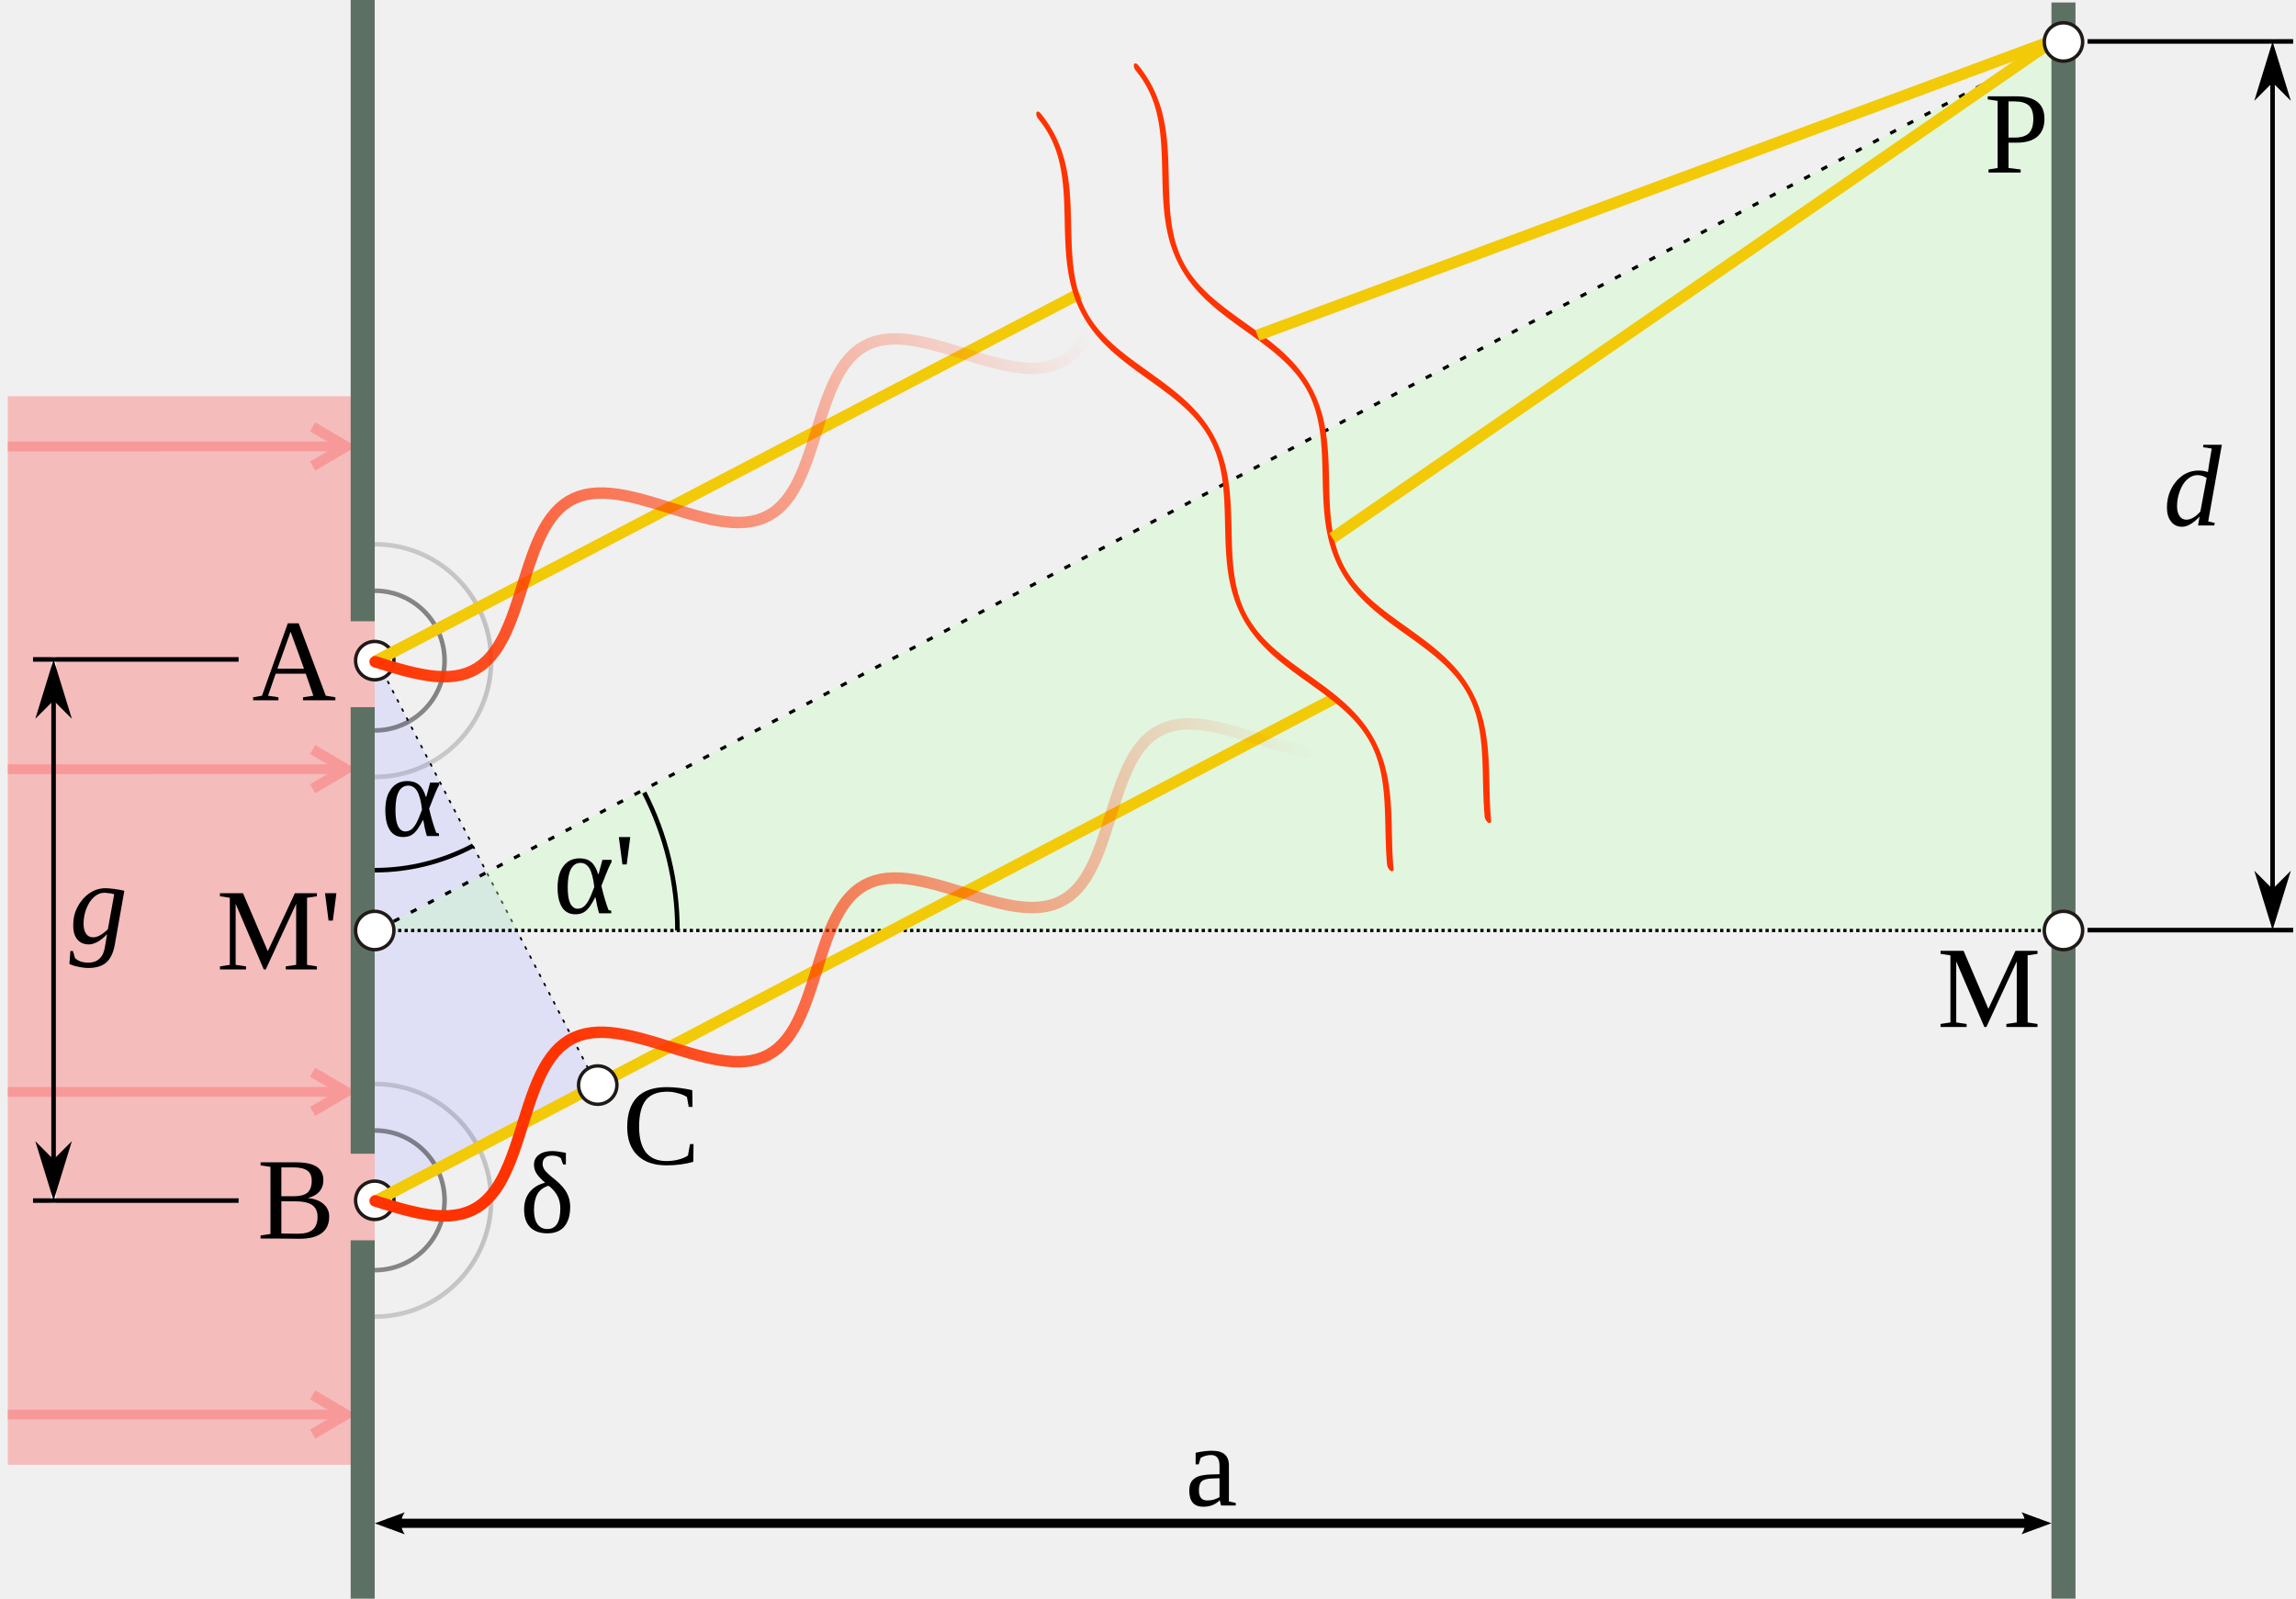
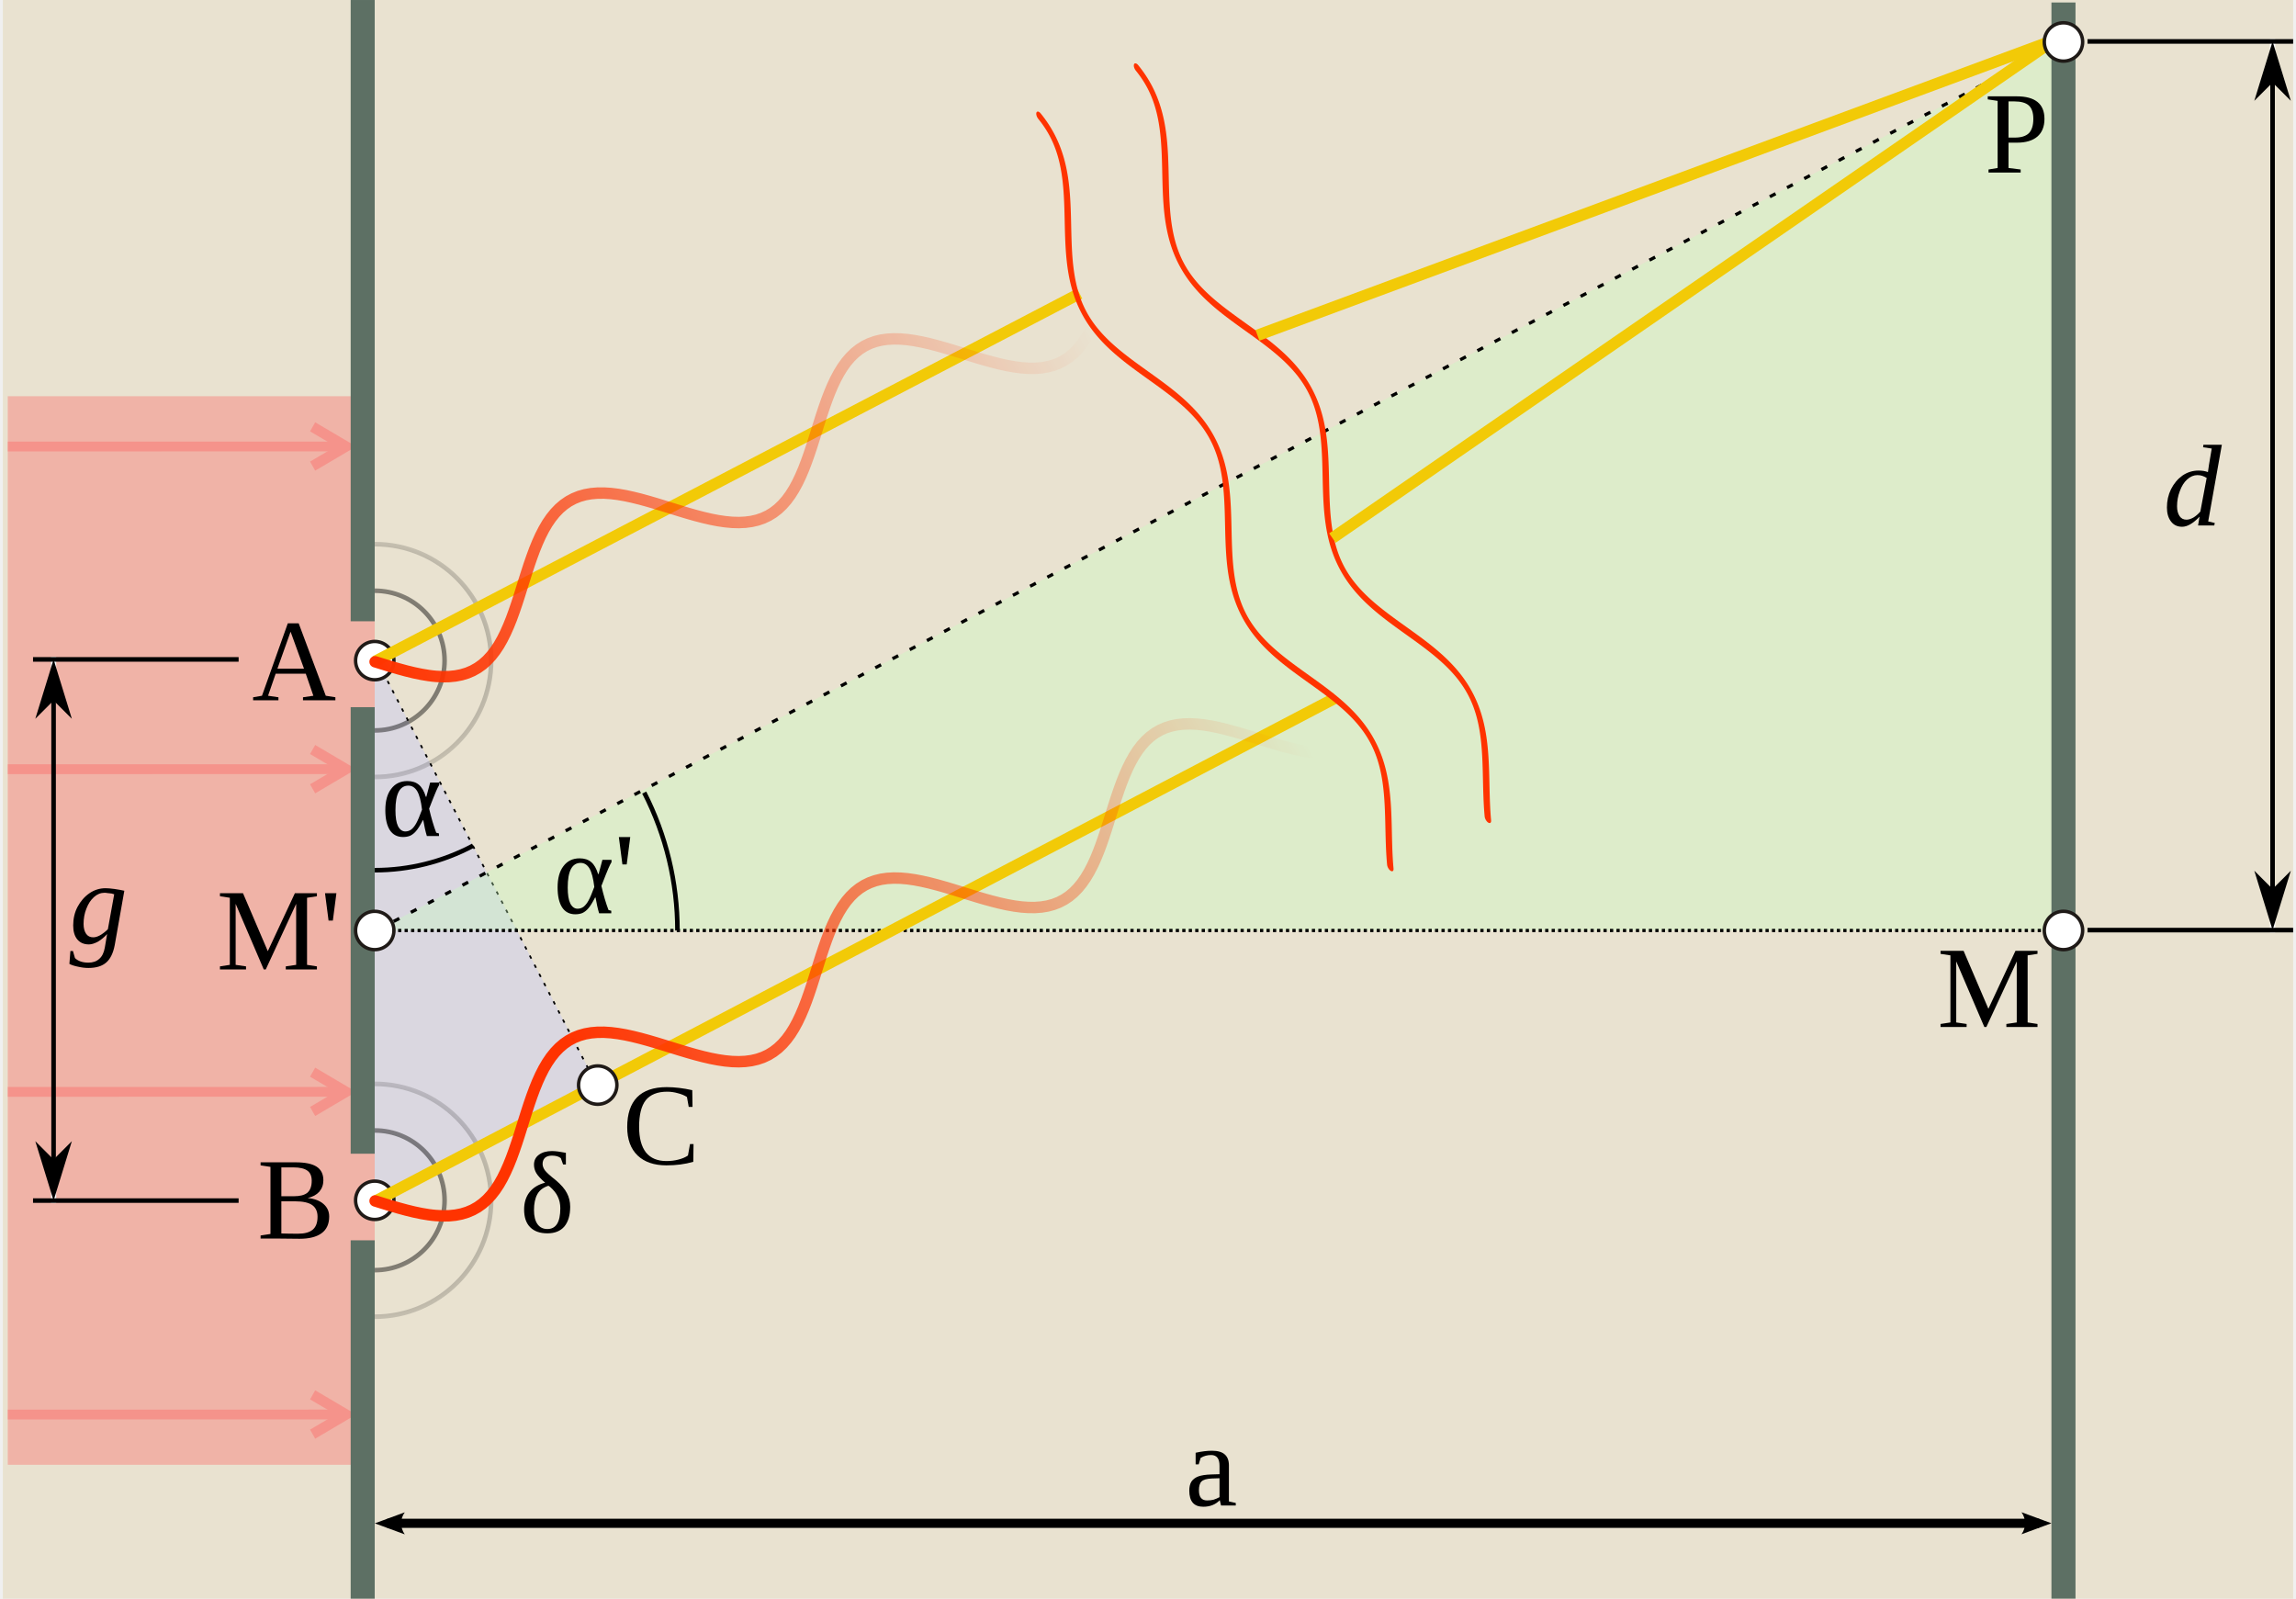
<svg xmlns="http://www.w3.org/2000/svg" xmlns:xlink="http://www.w3.org/1999/xlink" width="800" height="557" viewBox="0 0 247.387 172.671" id="svg2439" version="1.0">
  <defs id="defs2441">
    <linearGradient id="linearGradient3331">
      <stop id="stop3333" offset="0" style="stop-color:#ff3300;stop-opacity:1;" />
      <stop id="stop3337" offset="1" style="stop-color:#ff3300;stop-opacity:0;" />
    </linearGradient>
    <linearGradient id="linearGradient2493">
      <stop id="stop2495" offset="0" style="stop-color:#ff3300;stop-opacity:1;" />
      <stop style="stop-color:#ff3300;stop-opacity:1;" offset="0.238" id="stop2497" />
      <stop id="stop2499" offset="1" style="stop-color:#ff3300;stop-opacity:0;" />
    </linearGradient>
    <marker orient="auto" refY="0" refX="0" id="EmptyTriangleOutM" style="overflow:visible">
      <path id="path3427" d="M -2.88,-5 L 5.77,-1.9914626e-14 L -2.88,5" style="fill:none;fill-rule:evenodd;stroke:#ff5454;stroke-width:2pt;marker-start:none" transform="matrix(0.4,0,0,0.4,-1.8,0)" />
    </marker>
    <linearGradient id="linearGradient4470">
      <stop id="stop4472" offset="0" style="stop-color:#000000;stop-opacity:1;" />
      <stop style="stop-color:#000000;stop-opacity:1;" offset="0.22" id="stop7254" />
      <stop id="stop4474" offset="1" style="stop-color:#000000;stop-opacity:0;" />
    </linearGradient>
    <marker orient="auto" refY="0" refX="0" id="DistanceStart" style="overflow:visible">
      <g id="g2300">
        <path id="path2306" d="M 0,0 L 2,0" style="fill:none;stroke:#ffffff;stroke-width:1.15;stroke-linecap:square" />
        <path id="path2302" d="M 0,0 L 13,4 L 9,0 L 13,-4 L 0,0 z" style="fill:#000000;fill-rule:evenodd;stroke:none" />
        <path id="path2304" d="M 0,-4 L 0,40" style="fill:none;stroke:#000000;stroke-width:1;stroke-linecap:square" />
      </g>
    </marker>
    <marker style="overflow:visible" id="Arrow2Sstart" refX="0" refY="0" orient="auto">
      <path transform="matrix(0.3,0,0,0.3,-0.69,0)" d="M 8.719,4.034 L -2.207,0.016 L 8.719,-4.002 C 6.973,-1.63 6.983,1.616 8.719,4.034 z" style="font-size:12px;fill-rule:evenodd;stroke-width:0.625;stroke-linejoin:round" id="path3227" />
    </marker>
    <marker style="overflow:visible" id="Arrow2Send" refX="0" refY="0" orient="auto">
      <path transform="matrix(-0.3,0,0,-0.3,0.69,0)" d="M 8.719,4.034 L -2.207,0.016 L 8.719,-4.002 C 6.973,-1.63 6.983,1.616 8.719,4.034 z" style="font-size:12px;fill-rule:evenodd;stroke-width:0.625;stroke-linejoin:round" id="path3230" />
    </marker>
    <marker orient="auto" refY="0" refX="0" id="DistanceEnd" style="overflow:visible">
      <g id="g4125">
        <path id="path2316" d="M 0,0 L -2,0" style="fill:none;stroke:#ffffff;stroke-width:1.15;stroke-linecap:square" />
        <path id="path2312" d="M 0,0 L -13,4 L -9,0 L -13,-4 L 0,0 z" style="fill:#000000;fill-rule:evenodd;stroke:none" />
        <path id="path2314" d="M 0,-4 L 0,40" style="fill:none;stroke:#000000;stroke-width:1;stroke-linecap:square" />
      </g>
    </marker>
    <linearGradient xlink:href="#linearGradient3331" id="linearGradient2485" gradientUnits="userSpaceOnUse" x1="58.551" y1="70.813" x2="101.875" y2="48.313" gradientTransform="translate(0,-33.27821)" />
    <linearGradient xlink:href="#linearGradient2493" id="linearGradient2491" gradientUnits="userSpaceOnUse" x1="58.551" y1="70.813" x2="115.669" y2="41.039" />
    <radialGradient xlink:href="#linearGradient4470" id="radialGradient2499" gradientUnits="userSpaceOnUse" gradientTransform="matrix(3.918897,3.5090946e-7,-1.2596049e-7,3.7485,1.414994,-9.0634426e-2)" cx="-0.356" cy="0.035" fx="-0.356" fy="0.035" r="1.641" />
    <radialGradient xlink:href="#linearGradient4470" id="radialGradient2501" gradientUnits="userSpaceOnUse" gradientTransform="matrix(2.435091,1.1395214e-7,-7.7026969e-8,2.329211,0.7700128,9.0404362e-2)" cx="-0.308" cy="-0.021" fx="-0.308" fy="-0.021" r="2.641" />
  </defs>
+   <rect width="100%" height="100%" fill="#e9e2d0" />
  <g id="layer1" transform="matrix(1.75,0,0,1.75,-62.87283,5.865483)">
    <g id="g_light">
      <rect y="21.103" x="36.233" height="65.95" width="22.647" id="rect2492" style="fill:#ff5555;fill-opacity:0.333;stroke:none;stroke-width:2;stroke-miterlimit:10;stroke-dasharray:none;stroke-opacity:1" />
      <g id="g6929" transform="matrix(1.409493,0,0,1.43721,35.16276,-9.28379)">
        <g transform="translate(0,8.6974411e-2)" id="g2457">
          <path id="path2446" d="M 0.755,23.216 L 15.353,23.214" style="opacity:0.333;fill:none;fill-opacity:0.333;fill-rule:evenodd;stroke:#ff5454;stroke-width:0.422;stroke-linecap:butt;stroke-linejoin:miter;marker-end:url(#EmptyTriangleOutM);stroke-miterlimit:4;stroke-dasharray:none;stroke-opacity:1" />
          <use transform="translate(0,13.85708)" height="98.833" width="136.145" id="use6905" xlink:href="#path2446" y="0" x="0" />
          <use transform="translate(0,27.71415)" x="0" y="0" xlink:href="#path2446" id="use6911" width="136.145" height="98.833" />
          <use transform="translate(7.3329948e-8,41.57123)" height="98.833" width="136.145" id="use6913" xlink:href="#path2446" y="0" x="0" />
        </g>
      </g>
    </g>
    <g id="g_aperture">
      <polygon id="_42294096" class="fil1" points="17.031,5.973 17.031,30.808 15.998,30.808 15.998,5.973 17.031,5.973 " style="fill:#5d7064" transform="matrix(1.43721,0,0,1.543977,34.40351,-12.57311)" />
      <polygon transform="matrix(1.43721,0,0,1.10979,34.40351,33.66553)" style="fill:#5d7064" points="17.031,5.973 17.031,30.808 15.998,30.808 15.998,5.973 17.031,5.973 " class="fil1" id="polygon2480" />
      <polygon style="fill:#5d7064" points="15.998,57.392 17.031,57.392 17.031,72.781 15.998,72.781 15.998,57.392 " class="fil1" id="_42345368" transform="matrix(1.43721,0,0,1.43721,34.40351,-9.28379)" />
    </g>
    <g id="g_triangle_alpha1">
      <path d="M 58.88,70.57 L 58.88,37.158 L 72.677,63.759 L 58.88,70.57 z" style="fill:#bec2ff;fill-opacity:0.333;stroke:none;stroke-width:0.491;stroke-linecap:round;stroke-linejoin:round;stroke-miterlimit:4;stroke-dasharray:none" id="line3686" />
      <path id="path3313" d="M 72.64,63.721 L 58.917,37.218" style="fill:none;fill-opacity:1;fill-rule:evenodd;stroke:#000000;stroke-width:0.106;stroke-linecap:butt;stroke-linejoin:miter;marker-start:none;marker-mid:none;marker-end:none;stroke-miterlimit:4;stroke-dasharray:0.212, 0.424;stroke-dashoffset:0;stroke-opacity:1" />
      <path transform="matrix(1.43721,0,0,1.43721,58.88198,37.42203)" d="M 4.225,7.947 A 9,9 0 0 1 2.4115407e-07,9" id="path3637" style="fill:none;fill-opacity:1;stroke:#000000;stroke-width:0.196;stroke-miterlimit:10;stroke-dasharray:none;stroke-opacity:1" />
      <text id="text2462" y="48.248" x="59.255" style="font-size:7.186px;font-style:normal;font-weight:normal;fill:#000000;fill-opacity:1;stroke:none;stroke-width:1px;stroke-linecap:butt;stroke-linejoin:miter;stroke-opacity:1;font-family:Times New Roman" xml:space="preserve">
        <tspan y="48.248" x="59.255" id="tspan2464">α</tspan>
      </text>
    </g>
    <g id="g_triangle_alpha2">
      <path d="M 162.367,54.078 L 163.275,-0.838 L 58.986,54.078 L 59.123,54.078 L 162.367,54.078 z" style="fill:#c8ffbe;fill-opacity:0.333;fill-rule:evenodd;stroke:none;stroke-width:0.196;stroke-linecap:butt;stroke-linejoin:miter;marker-start:none;marker-mid:none;marker-end:none;stroke-miterlimit:4;stroke-dasharray:0.393, 0.196;stroke-dashoffset:0;stroke-opacity:1" id="path3639" />
      <path style="fill:none;fill-rule:evenodd;stroke:#000000;stroke-width:0.2;stroke-linecap:butt;stroke-linejoin:miter;marker-start:none;marker-mid:none;marker-end:none;stroke-miterlimit:4;stroke-dasharray:0.4, 0.8;stroke-dashoffset:0;stroke-opacity:1" d="M 58.986,54.078 L 163.275,-0.838" id="path8890" />
      <path style="fill:none;fill-rule:evenodd;stroke:#000000;stroke-width:0.2;stroke-linecap:butt;stroke-linejoin:miter;marker-start:none;marker-mid:none;marker-end:none;stroke-miterlimit:4;stroke-dasharray:0.2, 0.2;stroke-dashoffset:0;stroke-opacity:1" d="M 59.123,54.078 L 162.367,54.078" id="path7244" />
      <path style="fill:none;fill-opacity:1;stroke:#000000;stroke-width:0.196;stroke-miterlimit:10;stroke-dasharray:none;stroke-opacity:1" id="path3631" d="M 11.573,-5.922 A 13,13 0 0 1 13,-9.3334619e-08" transform="matrix(1.43721,0,0,1.43721,58.88198,54.07772)" />
      <text id="text2458" y="53.016" x="69.887" style="font-size:7.186px;font-style:normal;font-weight:normal;fill:#000000;fill-opacity:1;stroke:none;stroke-width:1px;stroke-linecap:butt;stroke-linejoin:miter;stroke-opacity:1;font-family:Times New Roman" xml:space="preserve">
        <tspan y="53.016" x="69.887" id="tspan2460">α'</tspan>
      </text>
    </g>
    <g id="g_waveA" transform="matrix(1.43721,0,0,1.43721,35.14761,-9.283788)">
      <use x="0" y="0" xlink:href="#g7256" id="use3264" transform="matrix(1,0,0,-1,0,88.16918)" width="80" height="80" />
      <use x="0" y="0" xlink:href="#path37" id="use3297" transform="translate(0,-23.17594)" width="136.145" height="98.833" />
    </g>
    <g id="g_waveB" transform="matrix(1.43721,0,0,1.43721,35.14761,-9.28379)">
      <path class="fil4 str3" d="M 16.514,56.497 C 16.969,56.497 17.338,56.128 17.338,55.673 C 17.338,55.219 16.969,54.85 16.514,54.85 C 16.06,54.85 15.691,55.219 15.691,55.673 C 15.691,56.128 16.06,56.497 16.514,56.497 z" id="path37" style="fill:#ffffff;stroke:#1f1a17;stroke-width:0.147" />
      <g transform="translate(-0.36955,0)" id="g7256">
        <path transform="translate(16.88375,55.6735)" d="M 5.884593e-08,-3 A 3,3 0 0 1 1.0192345e-07,3" id="path2490" style="fill:none;fill-opacity:1;stroke:url(#radialGradient2499);stroke-width:0.196;stroke-miterlimit:10;stroke-dasharray:none;stroke-opacity:0.667" />
        <path style="fill:none;fill-opacity:1;stroke:url(#radialGradient2501);stroke-width:0.196;stroke-miterlimit:10;stroke-dasharray:none;stroke-opacity:0.667" id="path3266" d="M 9.807655e-08,-5 A 5,5 0 0 1 1.6987242e-07,5" transform="translate(16.88375,55.6735)" />
      </g>
    </g>
    <g id="light_A1">
      <path id="use2497" d="M 58.907,37.469 L 102.389,14.766" style="fill:none;fill-opacity:1;fill-rule:evenodd;stroke:#f2ca07;stroke-width:0.706;stroke-linecap:butt;stroke-linejoin:miter;marker-start:none;marker-mid:none;marker-end:none;stroke-miterlimit:4;stroke-dasharray:none;stroke-dashoffset:0;stroke-opacity:1" />
      <path style="fill:none;fill-opacity:1;stroke:url(#linearGradient2485);stroke-width:0.706;stroke-linecap:round;stroke-linejoin:round;stroke-miterlimit:10;stroke-dasharray:none;stroke-dashoffset:0;stroke-opacity:1" d="M 58.904,37.492 L 59.393,37.643 L 59.879,37.791 L 60.362,37.931 L 60.838,38.06 L 61.307,38.174 L 61.766,38.269 L 62.214,38.343 L 62.433,38.371 L 62.648,38.393 L 63.069,38.415 L 63.474,38.407 L 63.862,38.368 L 64.233,38.296 L 64.585,38.19 L 64.919,38.048 L 65.235,37.871 L 65.532,37.659 L 65.811,37.412 L 66.071,37.131 L 66.315,36.818 L 66.543,36.475 L 66.755,36.102 L 66.954,35.704 L 67.141,35.283 L 67.318,34.842 L 67.485,34.384 L 67.646,33.913 L 67.802,33.433 L 67.954,32.947 L 68.106,32.459 L 68.26,31.974 L 68.416,31.495 L 68.578,31.027 L 68.747,30.571 L 68.925,30.134 L 69.114,29.716 L 69.315,29.323 L 69.53,28.955 L 69.761,28.617 L 70.008,28.31 L 70.272,28.035 L 70.554,27.794 L 70.854,27.588 L 71.173,27.418 L 71.51,27.282 L 71.866,27.182 L 72.24,27.116 L 72.631,27.083 L 73.039,27.081 L 73.462,27.108 L 73.899,27.162 L 74.349,27.24 L 74.81,27.34 L 75.28,27.456 L 75.758,27.588 L 76.242,27.729 L 76.729,27.878 L 77.217,28.029 L 77.705,28.179 L 78.19,28.325 L 78.671,28.461 L 79.145,28.585 L 79.611,28.693 L 80.066,28.782 L 80.509,28.847 L 80.939,28.888 L 81.354,28.9 L 81.753,28.881 L 82.136,28.831 L 82.5,28.747 L 82.846,28.628 L 83.174,28.474 L 83.483,28.285 L 83.774,28.061 L 84.046,27.802 L 84.301,27.51 L 84.539,27.186 L 84.761,26.832 L 84.969,26.45 L 85.163,26.044 L 85.346,25.615 L 85.519,25.167 L 85.684,24.705 L 85.843,24.23 L 85.997,23.747 L 86.15,23.261 L 86.302,22.773 L 86.456,22.29 L 86.614,21.814 L 86.778,21.35 L 86.95,20.9 L 87.132,20.469 L 87.325,20.06 L 87.531,19.675 L 87.751,19.318 L 87.987,18.99 L 88.24,18.694 L 88.51,18.431 L 88.799,18.202 L 89.105,18.008 L 89.431,17.85 L 89.775,17.727 L 90.137,17.639 L 90.517,17.585 L 90.914,17.563 L 91.327,17.571 L 91.756,17.608 L 92.197,17.671 L 92.651,17.757 L 93.116,17.862 L 93.589,17.985 L 94.069,18.12 L 94.554,18.264 L 95.041,18.414 L 95.53,18.566 L 96.017,18.715 L 96.501,18.858 L 96.98,18.99 L 97.451,19.109 L 97.913,19.211 L 98.365,19.291 L 98.803,19.348 L 99.228,19.379 L 99.638,19.381 L 100.031,19.351 L 100.407,19.289 L 100.765,19.193 L 101.105,19.063 L 101.426,18.896 L 101.729,18.695 L 102.013,18.458 L 102.279,18.187 L 102.528,17.884 L 102.76,17.549 L 102.977,17.185" id="use3325" />
    </g>
    <g id="light_B1">
      <path style="fill:none;fill-opacity:1;fill-rule:evenodd;stroke:#f2ca07;stroke-width:0.706;stroke-linecap:butt;stroke-linejoin:miter;marker-start:none;marker-mid:none;marker-end:none;stroke-miterlimit:4;stroke-dasharray:none;stroke-dashoffset:0;stroke-opacity:1" d="M 58.907,70.791 L 118.184,39.721" id="path2493" />
      <path id="path2729" d="M 58.904,70.77 L 59.393,70.922 L 59.879,71.069 L 60.362,71.209 L 60.838,71.338 L 61.307,71.452 L 61.766,71.548 L 62.214,71.622 L 62.433,71.65 L 62.648,71.671 L 63.069,71.693 L 63.474,71.686 L 63.862,71.647 L 64.233,71.575 L 64.585,71.468 L 64.919,71.327 L 65.235,71.15 L 65.532,70.937 L 65.811,70.69 L 66.071,70.41 L 66.315,70.097 L 66.543,69.753 L 66.755,69.381 L 66.954,68.982 L 67.141,68.561 L 67.318,68.12 L 67.485,67.662 L 67.646,67.191 L 67.802,66.711 L 67.954,66.225 L 68.106,65.738 L 68.26,65.253 L 68.416,64.774 L 68.578,64.305 L 68.747,63.85 L 68.925,63.412 L 69.114,62.995 L 69.315,62.601 L 69.53,62.234 L 69.761,61.895 L 70.008,61.588 L 70.272,61.313 L 70.554,61.072 L 70.854,60.866 L 71.173,60.696 L 71.51,60.561 L 71.866,60.46 L 72.24,60.394 L 72.631,60.361 L 73.039,60.359 L 73.462,60.386 L 73.899,60.441 L 74.349,60.519 L 74.81,60.618 L 75.28,60.735 L 75.758,60.866 L 76.242,61.007 L 76.729,61.156 L 77.217,61.307 L 77.705,61.458 L 78.19,61.603 L 78.671,61.74 L 79.145,61.864 L 79.611,61.972 L 80.066,62.06 L 80.509,62.126 L 80.939,62.166 L 81.354,62.178 L 81.753,62.16 L 82.136,62.109 L 82.5,62.025 L 82.846,61.907 L 83.174,61.753 L 83.483,61.563 L 83.774,61.339 L 84.046,61.08 L 84.301,60.788 L 84.539,60.464 L 84.761,60.11 L 84.969,59.728 L 85.163,59.322 L 85.346,58.893 L 85.519,58.446 L 85.684,57.983 L 85.843,57.508 L 85.997,57.026 L 86.15,56.539 L 86.302,56.052 L 86.456,55.568 L 86.614,55.092 L 86.778,54.628 L 86.95,54.178 L 87.132,53.747 L 87.325,53.338 L 87.531,52.953 L 87.751,52.596 L 87.987,52.268 L 88.24,51.972 L 88.51,51.709 L 88.799,51.48 L 89.105,51.287 L 89.431,51.129 L 89.775,51.006 L 90.137,50.917 L 90.517,50.863 L 90.914,50.841 L 91.327,50.849 L 91.756,50.886 L 92.197,50.949 L 92.651,51.035 L 93.116,51.141 L 93.589,51.263 L 94.069,51.398 L 94.554,51.543 L 95.041,51.693 L 95.53,51.844 L 96.017,51.993 L 96.501,52.136 L 96.98,52.268 L 97.451,52.387 L 97.913,52.489 L 98.365,52.57 L 98.803,52.627 L 99.228,52.657 L 99.638,52.659 L 100.031,52.63 L 100.407,52.568 L 100.765,52.472 L 101.105,52.341 L 101.426,52.174 L 101.729,51.973 L 102.013,51.736 L 102.279,51.466 L 102.528,51.162 L 102.76,50.827 L 102.977,50.463 L 103.18,50.073 L 103.277,49.868 L 103.371,49.658 L 103.55,49.223 L 103.72,48.77 L 103.883,48.302 L 104.04,47.824 L 104.193,47.34 L 104.345,46.852 L 104.498,46.366 L 104.653,45.885 L 104.813,45.413 L 104.98,44.953 L 105.155,44.51 L 105.34,44.086 L 105.538,43.685 L 105.749,43.309 L 105.974,42.962 L 106.216,42.645 L 106.475,42.36 L 106.751,42.109 L 107.046,41.893 L 107.359,41.711 L 107.691,41.566 L 108.042,41.455 L 108.41,41.379 L 108.796,41.336 L 109.199,41.324 L 109.618,41.343 L 110.051,41.389 L 110.497,41.461 L 110.955,41.554 L 111.422,41.666 L 111.898,41.793 L 112.38,41.932 L 112.866,42.079 L 113.354,42.229 L 113.843,42.381 L 114.329,42.528 L 114.811,42.667 L 115.288,42.796 L 115.756,42.909 L 116.215,43.003 L 116.662,43.076" style="fill:none;fill-opacity:1;stroke:url(#linearGradient2491);stroke-width:0.706;stroke-linecap:round;stroke-linejoin:round;stroke-miterlimit:10;stroke-dasharray:none;stroke-dashoffset:0;stroke-opacity:1" />
    </g>
    <g id="g2760">
      <g id="g3522" style="fill:none;stroke:#ff3300;stroke-width:10.847;stroke-linecap:round;stroke-linejoin:round;stroke-miterlimit:10;stroke-dasharray:none;stroke-dashoffset:0;stroke-opacity:1" transform="matrix(2.6817204e-2,5.0751964e-2,-2.5375997e-2,1.3408604e-2,103.5093,-4.996171)">
        <path id="path3524" d="M 106.49,254.3 L 109.623,253.125 L 112.756,252.107 L 115.889,251.248 L 119.022,250.55 L 122.155,250.017 L 125.287,249.649 L 128.42,249.447 L 129.987,249.408 L 131.553,249.412 L 134.686,249.544 L 137.819,249.842 L 140.952,250.307 L 144.084,250.936 L 147.217,251.728 L 150.35,252.68 L 153.483,253.79 L 156.616,255.054 L 159.748,256.469 L 162.881,258.032 L 166.014,259.737 L 169.147,261.579 L 172.28,263.554 L 175.413,265.656 L 178.545,267.878 L 181.678,270.215 L 184.811,272.66 L 187.944,275.206 L 191.077,277.846 L 194.21,280.571 L 197.342,283.376 L 200.475,286.25 L 203.608,289.187 L 206.741,292.178 L 209.874,295.214 L 213.007,298.287 L 216.139,301.388 L 219.272,304.508 L 222.405,307.638 L 225.538,310.77 L 228.671,313.895 L 231.803,317.003 L 234.936,320.086 L 238.069,323.135 L 241.202,326.141 L 244.335,329.096 L 247.468,331.992 L 250.6,334.82 L 253.733,337.572 L 256.866,340.24 L 259.999,342.817 L 263.132,345.295 L 266.265,347.668 L 269.397,349.928 L 272.53,352.07 L 275.663,354.086 L 278.796,355.972 L 281.929,357.722 L 285.061,359.331 L 288.194,360.795 L 291.327,362.108 L 294.46,363.269 L 297.593,364.272 L 300.726,365.116 L 303.858,365.798 L 306.991,366.316 L 310.124,366.668 L 313.257,366.854 L 316.39,366.873 L 319.523,366.725 L 322.655,366.411 L 325.788,365.93 L 328.921,365.286 L 330.487,364.903 L 332.054,364.479 L 335.187,363.512 L 338.32,362.387 L 341.452,361.108 L 344.585,359.679 L 347.718,358.102 L 350.851,356.384 L 353.984,354.529 L 357.116,352.542 L 360.249,350.428 L 363.382,348.194 L 366.515,345.847 L 369.648,343.392 L 372.781,340.837 L 375.913,338.189 L 379.046,335.455 L 382.179,332.644 L 385.312,329.763 L 388.445,326.821 L 391.578,323.826 L 394.71,320.786 L 397.843,317.71 L 400.976,314.606 L 404.109,311.485 L 407.242,308.354 L 410.374,305.222 L 413.507,302.099 L 416.64,298.993 L 419.773,295.913 L 422.906,292.867 L 426.039,289.866 L 429.171,286.916 L 432.304,284.026 L 435.437,281.205 L 438.57,278.461 L 441.703,275.801 L 444.836,273.233 L 447.968,270.765 L 451.101,268.402 L 454.234,266.153 L 457.367,264.023 L 460.5,262.019 L 463.633,260.145 L 466.765,258.409 L 469.898,256.813 L 473.031,255.364 L 476.164,254.065 L 479.297,252.919 L 482.429,251.931 L 485.562,251.102 L 488.695,250.436 L 491.828,249.934 L 494.961,249.597 L 498.094,249.427 L 501.226,249.424 L 504.359,249.588 L 507.492,249.918 L 510.625,250.414 L 513.758,251.074 L 516.891,251.896 L 520.023,252.879 L 523.156,254.018 L 526.289,255.312 L 529.422,256.755 L 532.555,258.345 L 535.687,260.077 L 538.82,261.945 L 541.953,263.944 L 545.086,266.07 L 548.219,268.314 L 551.352,270.673 L 554.484,273.137 L 557.617,275.701 L 560.75,278.358 L 563.883,281.099 L 567.016,283.917 L 570.149,286.804 L 573.281,289.752 L 576.414,292.752 L 579.547,295.796 L 582.68,298.875 L 585.813,301.98 L 588.946,305.103 L 592.078,308.234 L 595.211,311.366 L 598.344,314.488 L 601.477,317.592 L 604.61,320.669 L 607.742,323.71 L 610.875,326.708 L 614.008,329.652 L 617.141,332.535 L 620.274,335.349 L 623.407,338.086 L 626.539,340.737 L 629.672,343.296 L 632.805,345.755 L 635.938,348.107 L 639.071,350.345 L 642.204,352.463 L 645.336,354.455 L 648.469,356.316 L 651.602,358.039 L 654.735,359.621 L 657.868,361.056 L 661,362.341 L 664.133,363.472 L 667.266,364.445 L 670.399,365.258 L 673.532,365.909 L 676.665,366.395 L 679.797,366.716 L 682.93,366.871 L 686.063,366.858 L 689.196,366.678 L 692.329,366.332 L 695.462,365.82 L 698.594,365.145 L 701.727,364.307 L 704.86,363.31 L 707.993,362.155 L 711.126,360.848 L 714.258,359.39 L 717.391,357.786 L 720.524,356.042 L 723.657,354.161 L 726.79,352.149 L 729.923,350.012 L 731.489,348.899 L 733.055,347.756 L 736.188,345.388 L 739.321,342.913 L 742.454,340.34 L 745.587,337.675 L 748.72,334.926 L 751.852,332.101 L 754.985,329.208 L 758.118,326.255 L 761.251,323.25 L 764.384,320.203 L 767.517,317.121 L 770.649,314.014 L 773.782,310.89 L 776.915,307.758 L 780.048,304.627 L 783.181,301.506 L 786.314,298.405 L 789.446,295.33 L 792.579,292.293 L 795.712,289.3 L 798.845,286.361 L 801.978,283.484 L 805.11,280.677 L 808.243,277.948 L 811.376,275.305 L 814.509,272.756 L 817.642,270.307 L 820.775,267.965 L 823.907,265.738 L 827.04,263.632 L 830.173,261.652 L 833.306,259.804 L 836.439,258.094 L 839.572,256.526 L 842.704,255.105 L 845.837,253.835 L 848.97,252.719 L 852.103,251.761 L 855.236,250.963 L 858.368,250.328 L 861.501,249.857 L 864.634,249.552 L 867.767,249.414 L 870.9,249.442 L 874.033,249.638 L 877.165,250 L 880.298,250.527 L 883.431,251.218 L 886.564,252.071 L 889.697,253.084 L 892.83,254.253 L 895.962,255.575 L 899.095,257.047 L 902.228,258.664 L 905.361,260.422 L 908.494,262.315 L 911.626,264.339 L 914.759,266.488 L 917.892,268.755 L 921.025,271.133 L 924.158,273.618 L 927.291,276.2 L 930.423,278.873 L 931.99,280.242 L 933.556,281.63 L 936.689,284.462 L 939.822,287.361 L 942.955,290.319 L 946.088,293.328 L 949.22,296.379 L 952.353,299.464 L 955.486,302.573 L 958.619,305.698 L 961.752,308.83 L 964.885,311.961 L 968.017,315.08 L 971.15,318.179 L 974.283,321.251 L 977.416,324.284 L 980.549,327.272 L 983.681,330.206 L 986.814,333.076 L 989.947,335.876 L 993.08,338.597 L 996.213,341.232" style="stroke-width:10.847;stroke-miterlimit:10;stroke-dasharray:none" />
      </g>
      <use x="0" y="0" xlink:href="#g3522" id="use2478" transform="translate(6.021744,-2.976423)" width="141.358" height="98.669" />
    </g>
    <line y2="-0.885" x2="162.558" y1="17.344" x1="113.366" id="light_A2" style="fill:none;stroke:#f2ca07;stroke-width:0.706;stroke-linecap:butt;stroke-linejoin:round;stroke-miterlimit:4;stroke-dasharray:none" />
    <line id="light_B2" y2="-0.898" x2="162.569" y1="29.858" x1="117.994" style="fill:none;stroke:#f2ca07;stroke-width:0.706;stroke-linecap:butt;stroke-linejoin:round;stroke-miterlimit:4;stroke-dasharray:none" />
    <polygon style="fill:#5d7064" transform="matrix(1.43721,0,0,3.96676,139.3798,-26.89178)" id="screen" class="fil1" points="17.031,5.973 17.031,30.808 15.998,30.808 15.998,5.973 17.031,5.973 " />
    <g id="g_a">
      <path style="fill:none;fill-rule:evenodd;stroke:#000000;stroke-width:0.564;stroke-linecap:butt;stroke-linejoin:miter;marker-start:url(#Arrow2Sstart);marker-mid:none;marker-end:url(#Arrow2Send);stroke-miterlimit:4;stroke-dasharray:none;stroke-opacity:1" d="M 59.649,90.666 L 161.609,90.666" id="path3192" />
      <text transform="scale(1.003531,0.996481)" xml:space="preserve" style="font-size:7.211px;font-style:normal;font-weight:normal;fill:#000000;fill-opacity:1;stroke:none;stroke-width:1px;stroke-linecap:butt;stroke-linejoin:miter;stroke-opacity:1;font-family:Times New Roman" x="108.523" y="89.881" id="text2473">
        <tspan id="tspan2475" x="108.523" y="89.881">a</tspan>
      </text>
    </g>
    <g id="g_d">
      <path style="fill:none;fill-rule:evenodd;stroke:#000000;stroke-width:0.282;stroke-linecap:butt;stroke-linejoin:miter;marker-start:url(#DistanceStart);marker-mid:none;marker-end:url(#DistanceEnd);stroke-miterlimit:4;stroke-dasharray:none;stroke-dashoffset:0;stroke-opacity:1" d="M 176.021,-0.795 L 176.021,54.054" id="path2478" />
      <text xml:space="preserve" style="font-size:7.186px;font-style:normal;font-weight:normal;fill:#000000;fill-opacity:1;stroke:none;stroke-width:1px;stroke-linecap:butt;stroke-linejoin:miter;stroke-opacity:1;font-family:Times New Roman" x="169.283" y="29.082" id="text2486">
        <tspan id="tspan2488" x="169.283" y="29.082" style="font-style:italic;-inkscape-font-specification:Times New Roman Italic">d</tspan>
      </text>
    </g>
    <g id="g_g">
      <path style="fill:none;fill-rule:evenodd;stroke:#000000;stroke-width:0.282;stroke-linecap:butt;stroke-linejoin:miter;marker-start:url(#DistanceStart);marker-mid:none;marker-end:url(#DistanceEnd);stroke-miterlimit:4;stroke-dasharray:none;stroke-dashoffset:0;stroke-opacity:1" d="M 39.059,70.749 L 39.059,37.346" id="path2440" />
      <text xml:space="preserve" style="font-size:7.186px;font-style:normal;font-weight:normal;fill:#000000;fill-opacity:1;stroke:none;stroke-width:1px;stroke-linecap:butt;stroke-linejoin:miter;stroke-opacity:1;font-family:Times New Roman" x="40.034" y="54.86" id="text2474">
        <tspan id="tspan2476" x="40.034" y="54.86" style="font-style:italic;-inkscape-font-specification:Times New Roman Italic">g</tspan>
      </text>
    </g>
    <g id="g_M">
      <text id="text8892" y="60.037" x="155.323" style="font-size:7.186px;font-style:normal;font-weight:normal;fill:#000000;fill-opacity:1;stroke:none;stroke-width:1px;stroke-linecap:butt;stroke-linejoin:miter;stroke-opacity:1;font-family:Times New Roman" xml:space="preserve">
        <tspan y="60.037" x="155.323" id="tspan8894">M</tspan>
      </text>
      <path style="fill:#ffffff;fill-rule:evenodd;stroke:#1f1a17;stroke-width:0.212" id="path8896" d="M 163.114,55.261 C 163.768,55.261 164.298,54.731 164.298,54.077 C 164.298,53.424 163.768,52.894 163.114,52.894 C 162.461,52.894 161.931,53.424 161.931,54.077 C 161.931,54.731 162.461,55.261 163.114,55.261 z" class="fil4 str3" />
    </g>
    <g id="g_P">
      <text xml:space="preserve" style="font-size:7.186px;font-style:normal;font-weight:normal;fill:#000000;fill-opacity:1;stroke:none;stroke-width:1px;stroke-linecap:butt;stroke-linejoin:miter;stroke-opacity:1;font-family:Times New Roman" x="158.24" y="7.297" id="text7276">
        <tspan id="tspan7278" x="158.24" y="7.297">P</tspan>
      </text>
      <path class="fil4 str3" d="M 163.114,0.422 C 163.768,0.422 164.298,-0.108 164.298,-0.762 C 164.298,-1.415 163.768,-1.945 163.114,-1.945 C 162.461,-1.945 161.931,-1.415 161.931,-0.762 C 161.931,-0.108 162.461,0.422 163.114,0.422 z" id="path7274" style="fill:#ffffff;fill-rule:evenodd;stroke:#1f1a17;stroke-width:0.212" />
    </g>
    <g id="g_C">
      <text xml:space="preserve" style="font-size:7.186px;font-style:normal;font-weight:normal;fill:#000000;fill-opacity:1;stroke:none;stroke-width:1px;stroke-linecap:butt;stroke-linejoin:miter;stroke-opacity:1;font-family:Times New Roman" x="74.169" y="68.512" id="text2469">
        <tspan id="tspan2471" x="74.169" y="68.512">C</tspan>
      </text>
      <path class="fil4 str3" d="M 72.645,64.804 C 73.298,64.804 73.829,64.273 73.829,63.62 C 73.829,62.967 73.298,62.436 72.645,62.436 C 71.992,62.436 71.462,62.967 71.462,63.62 C 71.462,64.273 71.992,64.804 72.645,64.804 L 72.645,64.804 z" id="path39" style="fill:#ffffff;stroke:#1f1a17;stroke-width:0.212" />
    </g>
    <g id="g_M2">
      <text xml:space="preserve" style="font-size:7.186px;font-style:normal;font-weight:normal;fill:#000000;fill-opacity:1;stroke:none;stroke-width:1px;stroke-linecap:butt;stroke-linejoin:miter;stroke-opacity:1;font-family:Times New Roman" x="49.124" y="56.481" id="text3625">
        <tspan id="tspan3627" x="49.124" y="56.481">M'</tspan>
      </text>
      <use x="0" y="0" xlink:href="#path37" id="use3622" transform="matrix(1.43721,0,0,1.43721,35.14761,-25.93678)" width="136.145" height="98.833" />
    </g>
    <text id="text_A" y="39.872" x="51.311" style="font-size:7.186px;font-style:normal;font-weight:normal;fill:#000000;fill-opacity:1;stroke:none;stroke-width:1px;stroke-linecap:butt;stroke-linejoin:miter;stroke-opacity:1;font-family:Times New Roman" xml:space="preserve">
      <tspan y="39.872" x="51.311" id="tspan2468">A</tspan>
    </text>
    <text id="text_B" y="73.09" x="51.634" style="font-size:7.186px;font-style:normal;font-weight:normal;fill:#000000;fill-opacity:1;stroke:none;stroke-width:1px;stroke-linecap:butt;stroke-linejoin:miter;stroke-opacity:1;font-family:Times New Roman" xml:space="preserve">
      <tspan y="73.09" x="51.634" id="tspan2472">B</tspan>
    </text>
    <text id="text_delta" y="72.707" x="67.834" style="font-size:7.186px;font-style:normal;font-weight:normal;fill:#000000;fill-opacity:1;stroke:none;stroke-width:1px;stroke-linecap:butt;stroke-linejoin:miter;stroke-opacity:1;font-family:Times New Roman;-inkscape-font-specification:Times New Roman" xml:space="preserve">
      <tspan style="font-style:normal;-inkscape-font-specification:Times New Roman" y="72.707" x="67.834" id="tspan2496">δ</tspan>
    </text>
  </g>
</svg>
